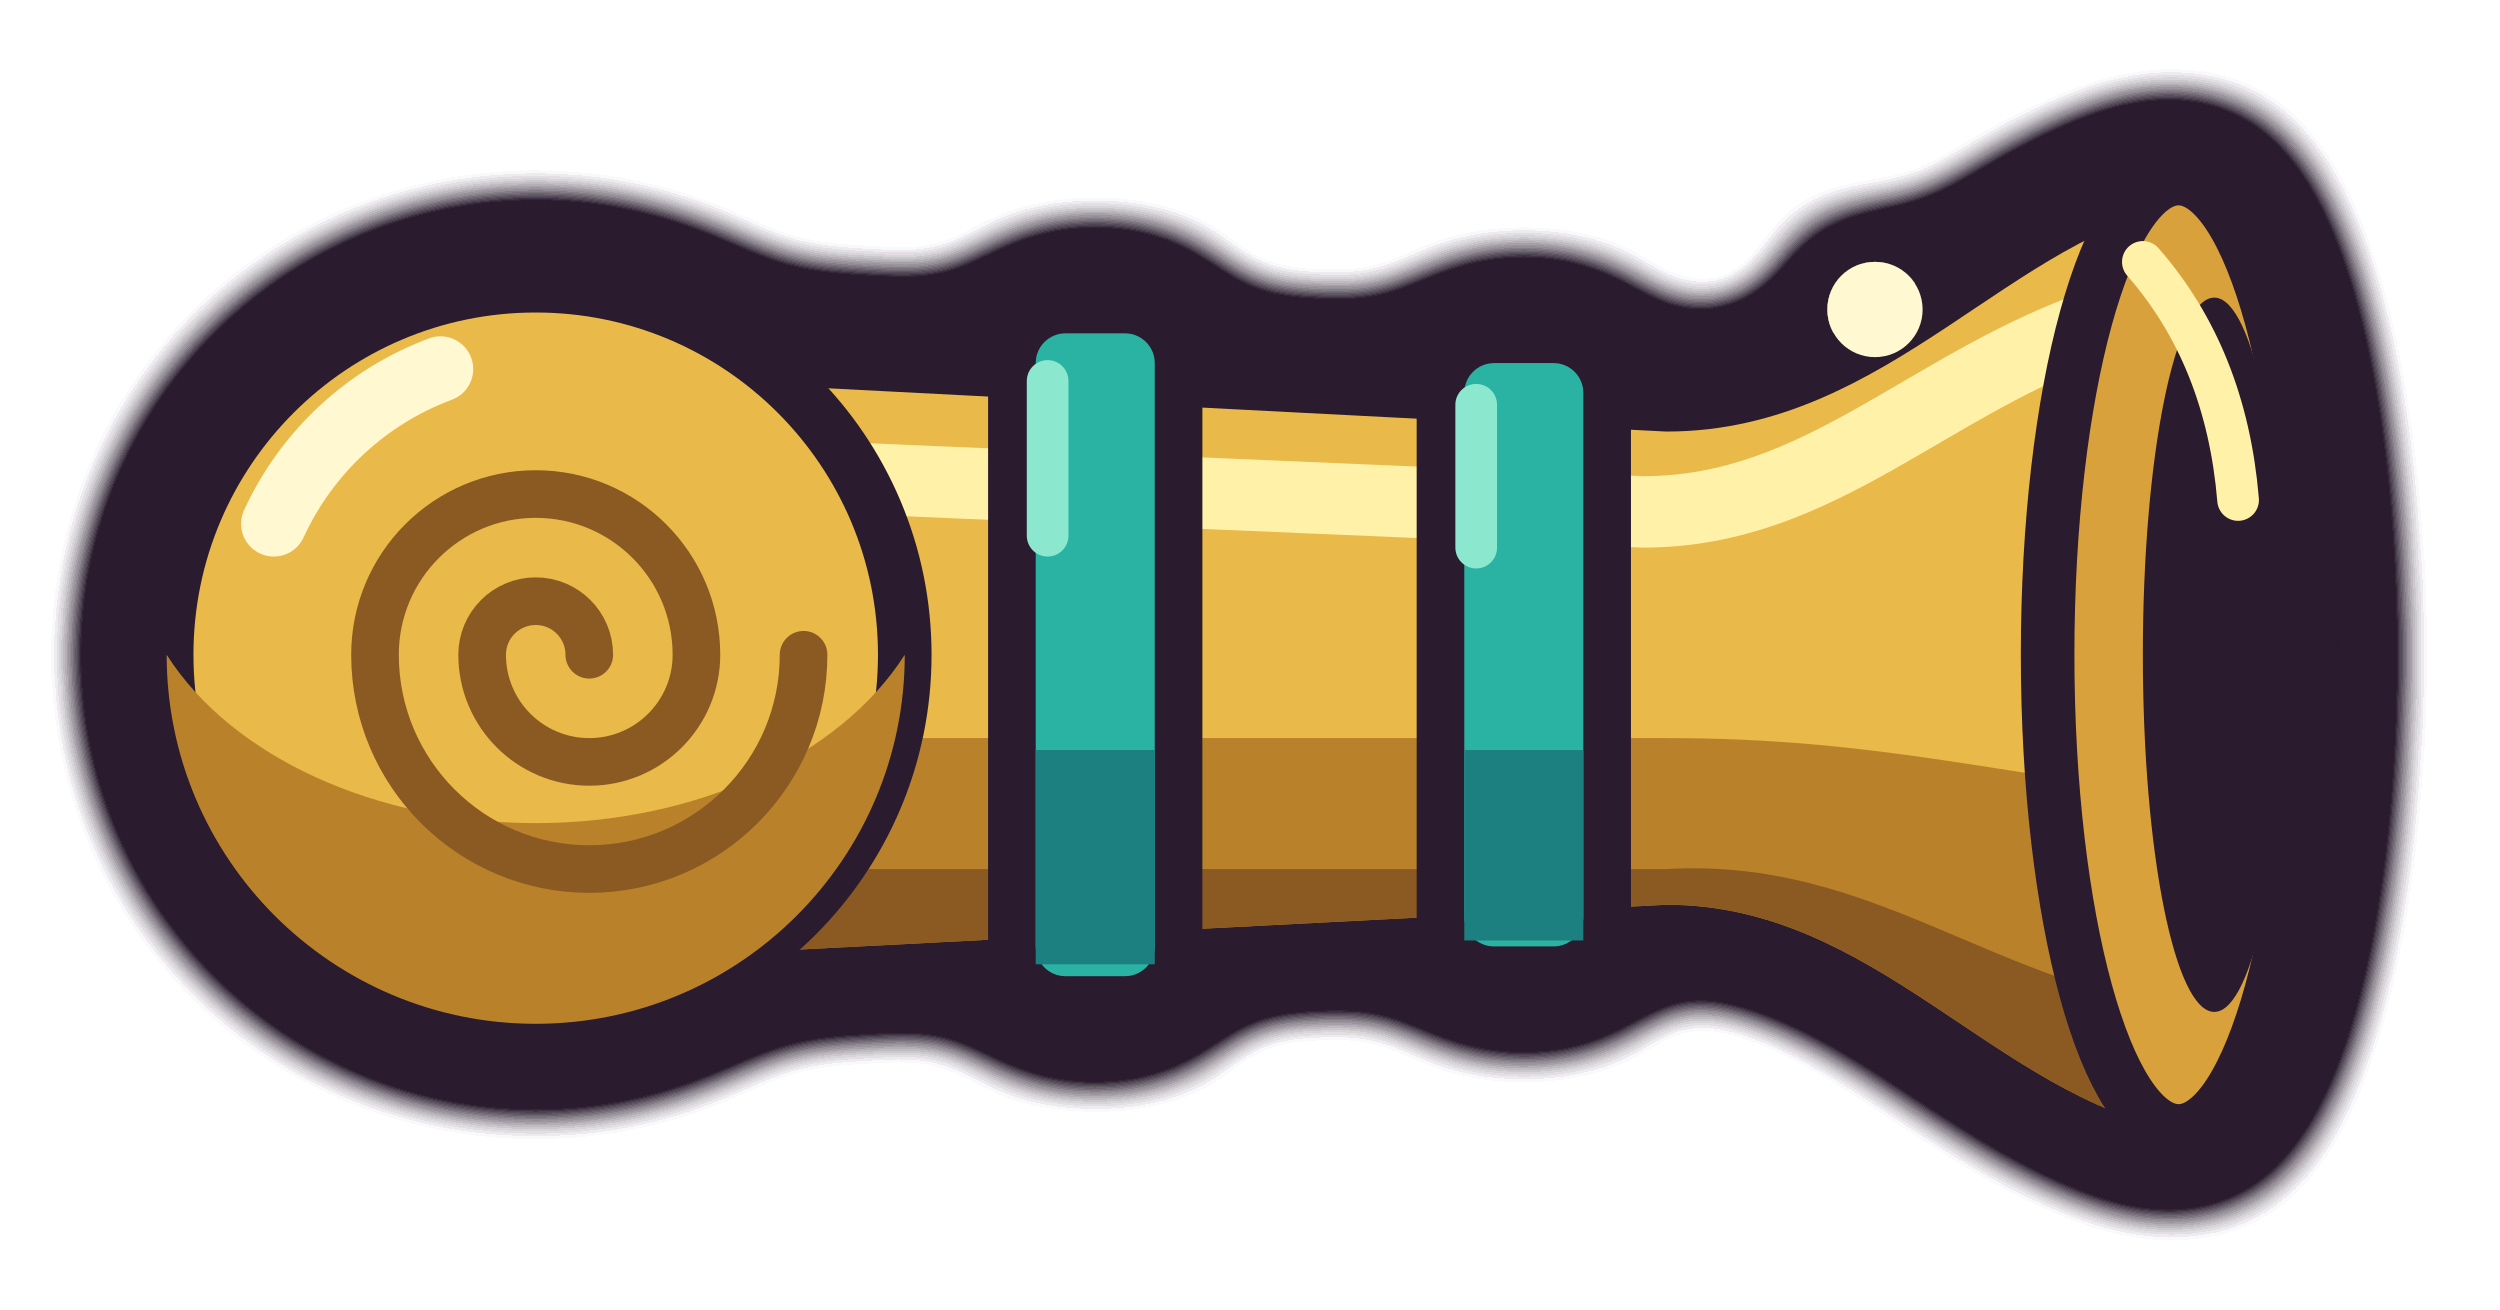
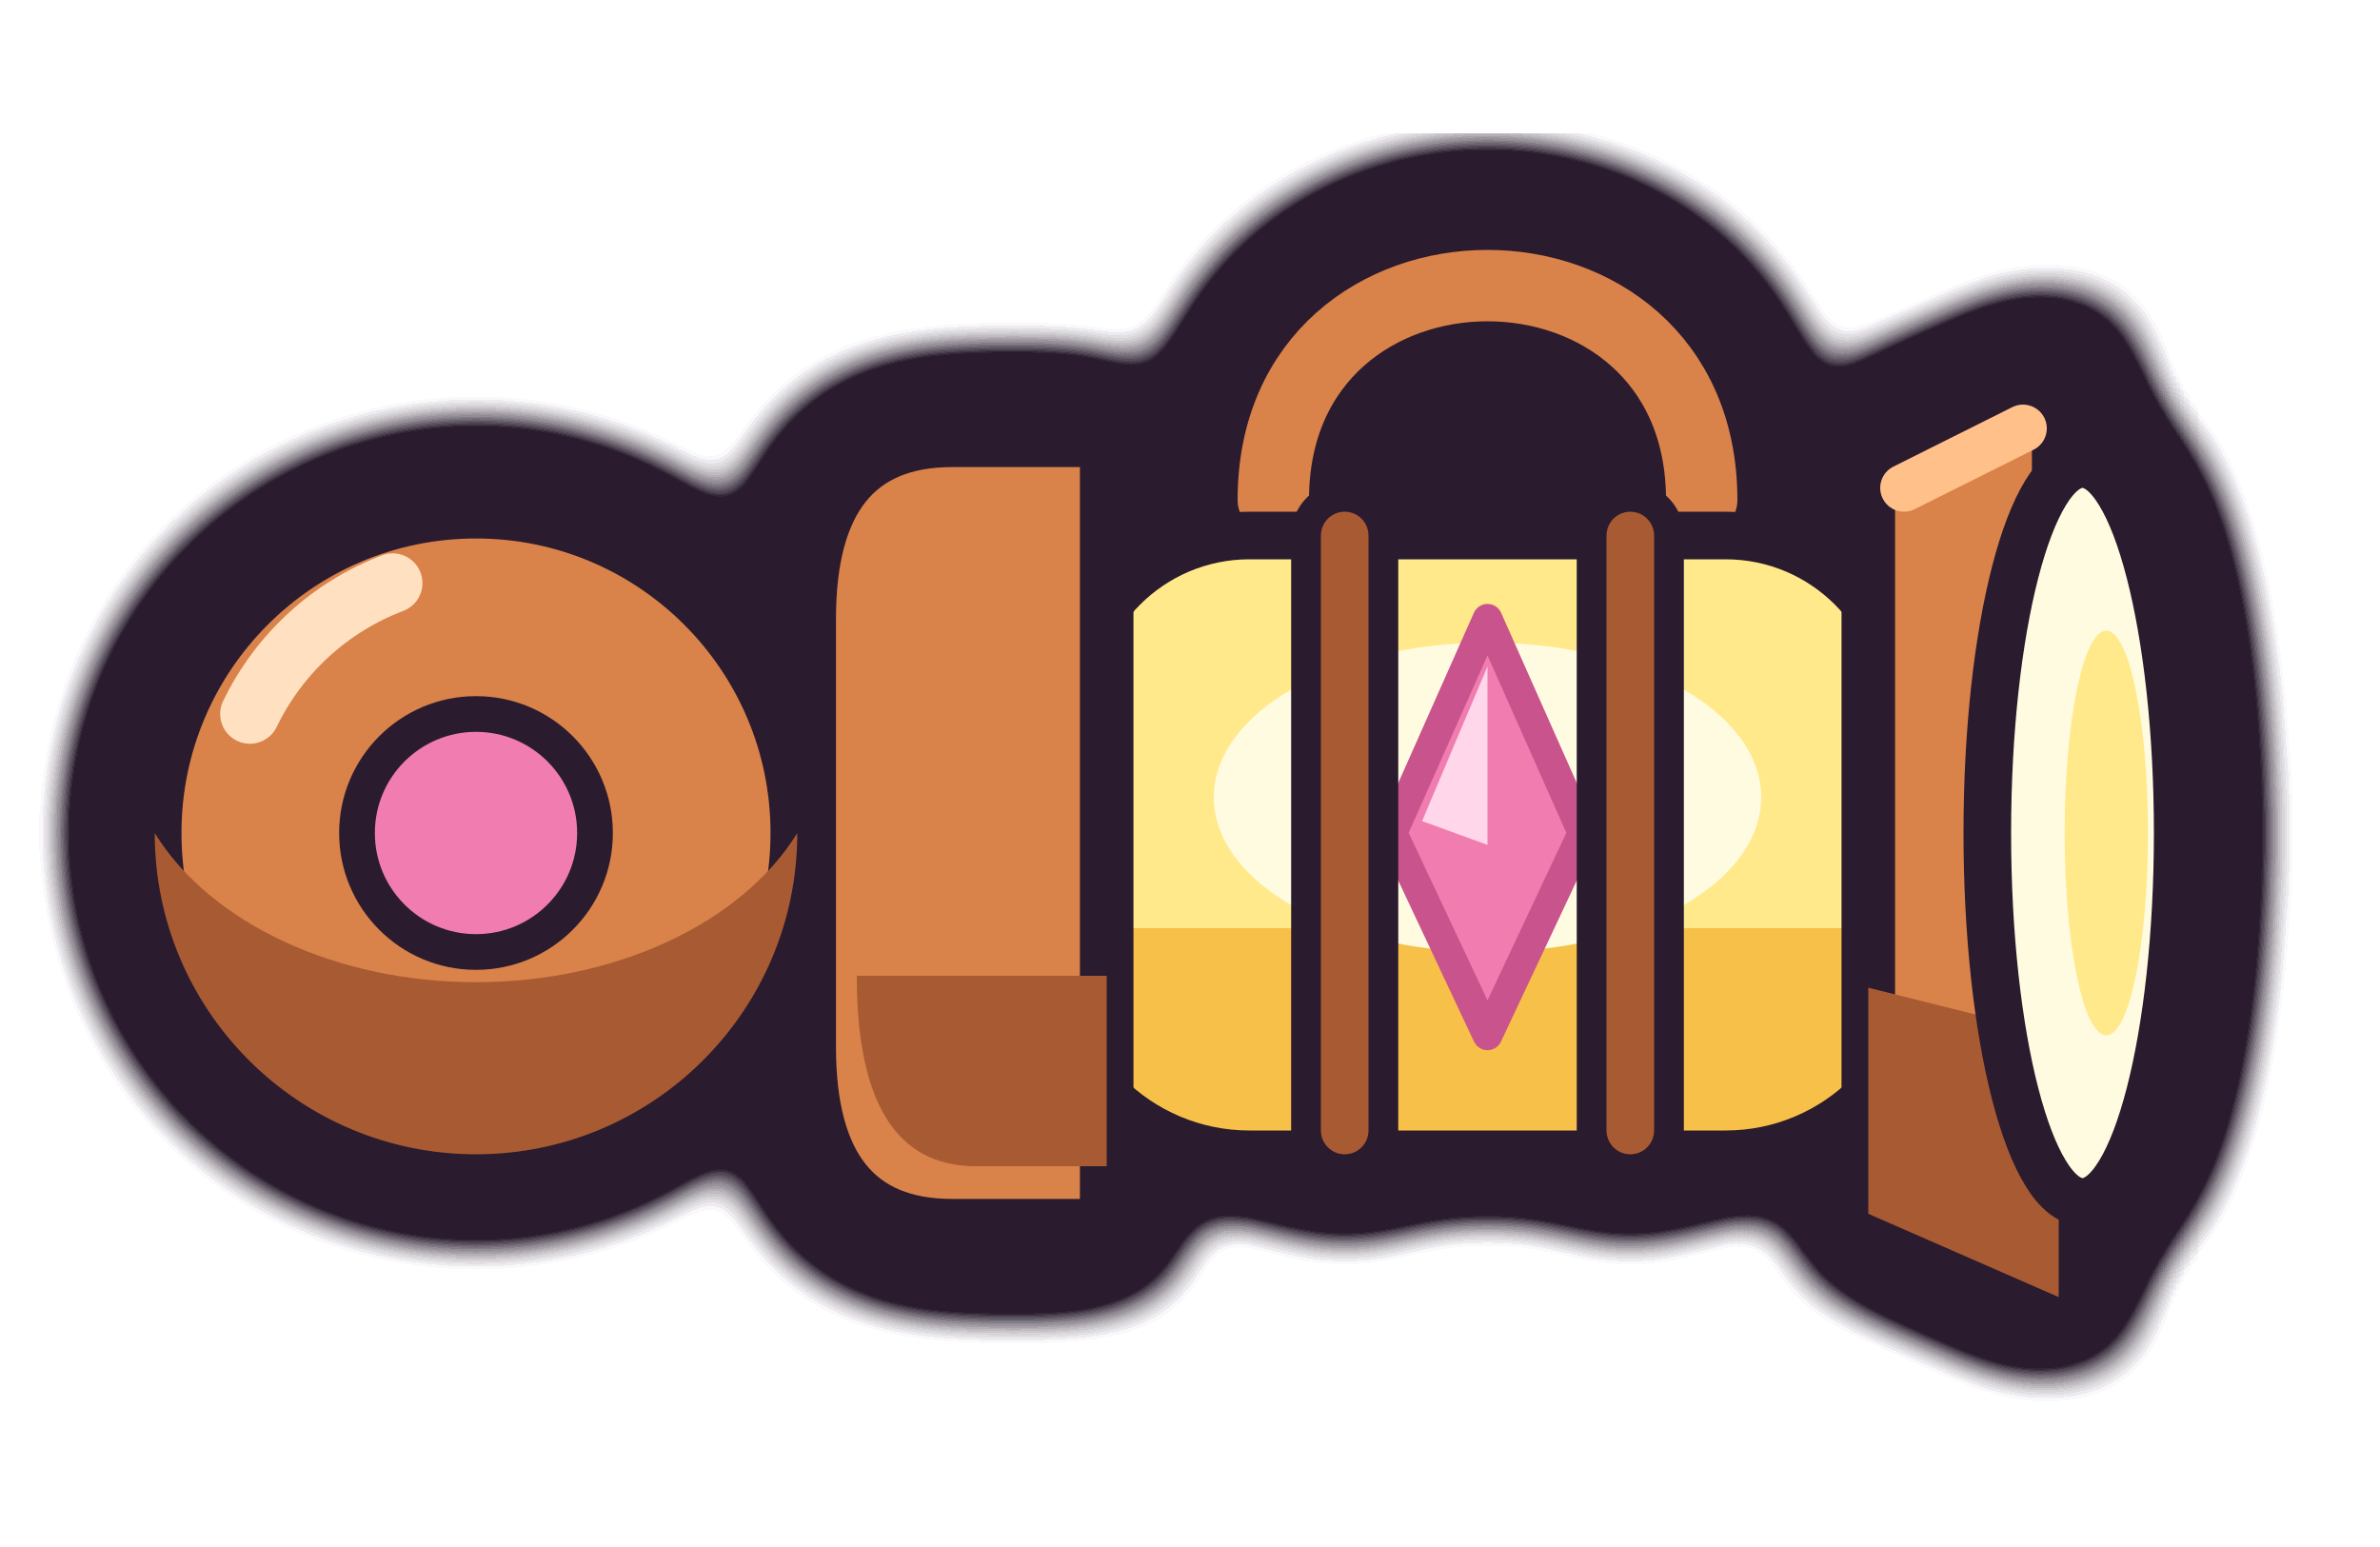
- <svg xmlns="http://www.w3.org/2000/svg" width="42" height="22" viewBox="-9 -11 42 22">
+ <svg xmlns="http://www.w3.org/2000/svg" width="40" height="26" viewBox="-8 -14 40 26">
  <defs>
    <filter id="ol" x="-15%" y="-15%" width="130%" height="130%">
      <feGaussianBlur in="SourceAlpha" stdDeviation="0.79" result="b" />
      <feComponentTransfer in="b" result="d">
        <feFuncA type="linear" slope="14" intercept="-0.25" />
      </feComponentTransfer>
      <feFlood flood-color="#2a1a2e" />
      <feComposite in2="d" operator="in" result="o" />
      <feMerge>
        <feMergeNode in="o" />
        <feMergeNode in="SourceGraphic" />
      </feMerge>
    </filter>
-     <path id="barrel" d="M 3.5,-5 L 19,-4.2 C 22.5,-4.2 24.5,-7.4 27.6,-8 L 27.6,8 C 24.5,7.4 22.5,4.2 19,4.2 L 3.5,5 Z" />
-     <clipPath id="barrelClip">
-       <use href="#barrel" />
+     <rect id="glass" x="10" y="-5" width="14" height="10" rx="3" />
+     <clipPath id="glassClip">
+       <use href="#glass" />
    </clipPath>
  </defs>
  <g filter="url(#ol)" stroke-linejoin="round" stroke-linecap="round">
-     <use href="#barrel" fill="#e9b949" stroke="#2a1a2e" stroke-width="0.9" />
-     <g clip-path="url(#barrelClip)">
-       <path d="M 0,1.4 H 19 C 22.5,1.4 24.5,2 28,2.4 V 10 H 0 Z" fill="#b9822c" />
-       <path d="M 0,3.6 H 19 C 22.5,3.4 24.5,5.6 28,6 V 10 H 0 Z" fill="#8a5a22" />
-       <path d="M 4.5,-3 L 18.6,-2.4 C 21.6,-2.4 23.4,-4.6 26.4,-5.6" stroke="#fff1a8" stroke-width="1.2" fill="none" />
+     <path d="M 13.4,-5.6 C 13.4,-10.4 20.6,-10.4 20.6,-5.6" stroke="#2a1a2e" stroke-width="2.6" fill="none" />
+     <path d="M 13.4,-5.6 C 13.4,-10.4 20.6,-10.4 20.6,-5.6" stroke="#d9824a" stroke-width="1.2" fill="none" />
+     <rect x="3" y="-2.4" width="7" height="4.8" fill="#a85a32" stroke="#2a1a2e" stroke-width="0.8" />
+     <rect x="3" y="-2.4" width="7" height="1.4" fill="#ffc08a" />
+     <use href="#glass" fill="#ffe98a" stroke="#2a1a2e" stroke-width="0.8" />
+     <g clip-path="url(#glassClip)">
+       <rect x="8" y="1.6" width="18" height="5" fill="#f7c04a" />
+       <ellipse cx="17" cy="-0.6" rx="4.6" ry="2.6" fill="#fffbe0" />
    </g>
-     <rect x="8" y="-5.8" width="2.8" height="11.6" rx="0.9" fill="#2bb3a3" stroke="#2a1a2e" stroke-width="0.8" />
-     <rect x="15.2" y="-5.3" width="2.8" height="10.6" rx="0.9" fill="#2bb3a3" stroke="#2a1a2e" stroke-width="0.8" />
-     <path d="M 8.4,1.6 H 10.4 V 5.2 H 8.4 Z M 15.6,1.6 H 17.6 V 4.8 H 15.6 Z" fill="#1d7f80" />
-     <path d="M 8.6,-4.6 V -2 M 15.8,-4.2 V -1.8" stroke="#8be8cf" stroke-width="0.7" />
-     <ellipse cx="27.6" cy="0" rx="2.2" ry="8" fill="#d9a13a" stroke="#2a1a2e" stroke-width="0.9" />
-     <ellipse cx="28.2" cy="0" rx="1.2" ry="6" fill="#2a1a2e" />
-     <path d="M 27,-6.6 Q 28.4,-5 28.6,-2.6" stroke="#fff1a8" stroke-width="0.7" fill="none" />
-     <circle r="6.2" fill="#e9b949" stroke="#2a1a2e" stroke-width="0.9" />
-     <path d="M 6.2,0 A 6.2 6.2 0 0 1 -6.2,0 A 6.8 4.8 0 0 0 6.2,0 Z" fill="#b9822c" />
-     <path d="M 0.9,0 A 0.9 0.9 0 0 0 -0.9,0 A 1.8 1.8 0 0 0 2.7,0 A 2.7 2.7 0 0 0 -2.7,0 A 3.6 3.6 0 0 0 4.5,0" stroke="#8a5a22" stroke-width="0.8" fill="none" />
-     <path d="M -4.4,-2.2 A 5 5 0 0 1 -1.6,-4.8" stroke="#fff8d0" stroke-width="1.1" fill="none" />
-     <circle cx="22.5" cy="-5.8" r="0.8" fill="#fff8d0" />
+     <path d="M 15.4,0 L 17,-3.6 L 18.6,0 L 17,3.4 Z" fill="#f07bb0" stroke="#c9528c" stroke-width="0.5" />
+     <path d="M 15.9,-0.2 L 17,-2.8 L 17,0.2 Z" fill="#ffd6ea" />
+     <path d="M 14.6,-5 V 5 M 19.4,-5 V 5" stroke="#2a1a2e" stroke-width="1.8" />
+     <path d="M 14.6,-5 V 5 M 19.4,-5 V 5" stroke="#a85a32" stroke-width="0.8" />
+     <path d="M 10.6,-6.6 H 8 Q 5.6,-6.6 5.6,-3.6 V 3.6 Q 5.6,6.6 8,6.6 H 10.6 Z" fill="#d9824a" stroke="#2a1a2e" stroke-width="0.9" />
+     <path d="M 6.4,2.4 Q 6.4,5.6 8.4,5.6 H 10.6 V 2.4 Z" fill="#a85a32" />
+     <path d="M 23.4,-6.4 L 26.6,-7.8 V 7.8 L 23.4,6.4 Z" fill="#d9824a" stroke="#2a1a2e" stroke-width="0.9" />
+     <path d="M 23.4,2.6 L 26.6,3.4 V 7.8 L 23.4,6.4 Z" fill="#a85a32" />
+     <path d="M 24,-5.8 L 26,-6.8" stroke="#ffc08a" stroke-width="0.8" />
+     <ellipse cx="27" cy="0" rx="1.6" ry="6.2" fill="#fffbe0" stroke="#2a1a2e" stroke-width="0.8" />
+     <ellipse cx="27.4" cy="0" rx="0.7" ry="3.4" fill="#ffe98a" />
+     <circle r="5.4" fill="#d9824a" stroke="#2a1a2e" stroke-width="0.9" />
+     <path d="M 5.4,0 A 5.4 5.4 0 0 1 -5.4,0 A 5.9 4.2 0 0 0 5.4,0 Z" fill="#a85a32" />
+     <circle r="2" fill="#f07bb0" stroke="#2a1a2e" stroke-width="0.6" />
+     <path d="M -3.8,-2 A 4.4 4.4 0 0 1 -1.4,-4.2" stroke="#ffe0c0" stroke-width="1" fill="none" />
  </g>
</svg>
